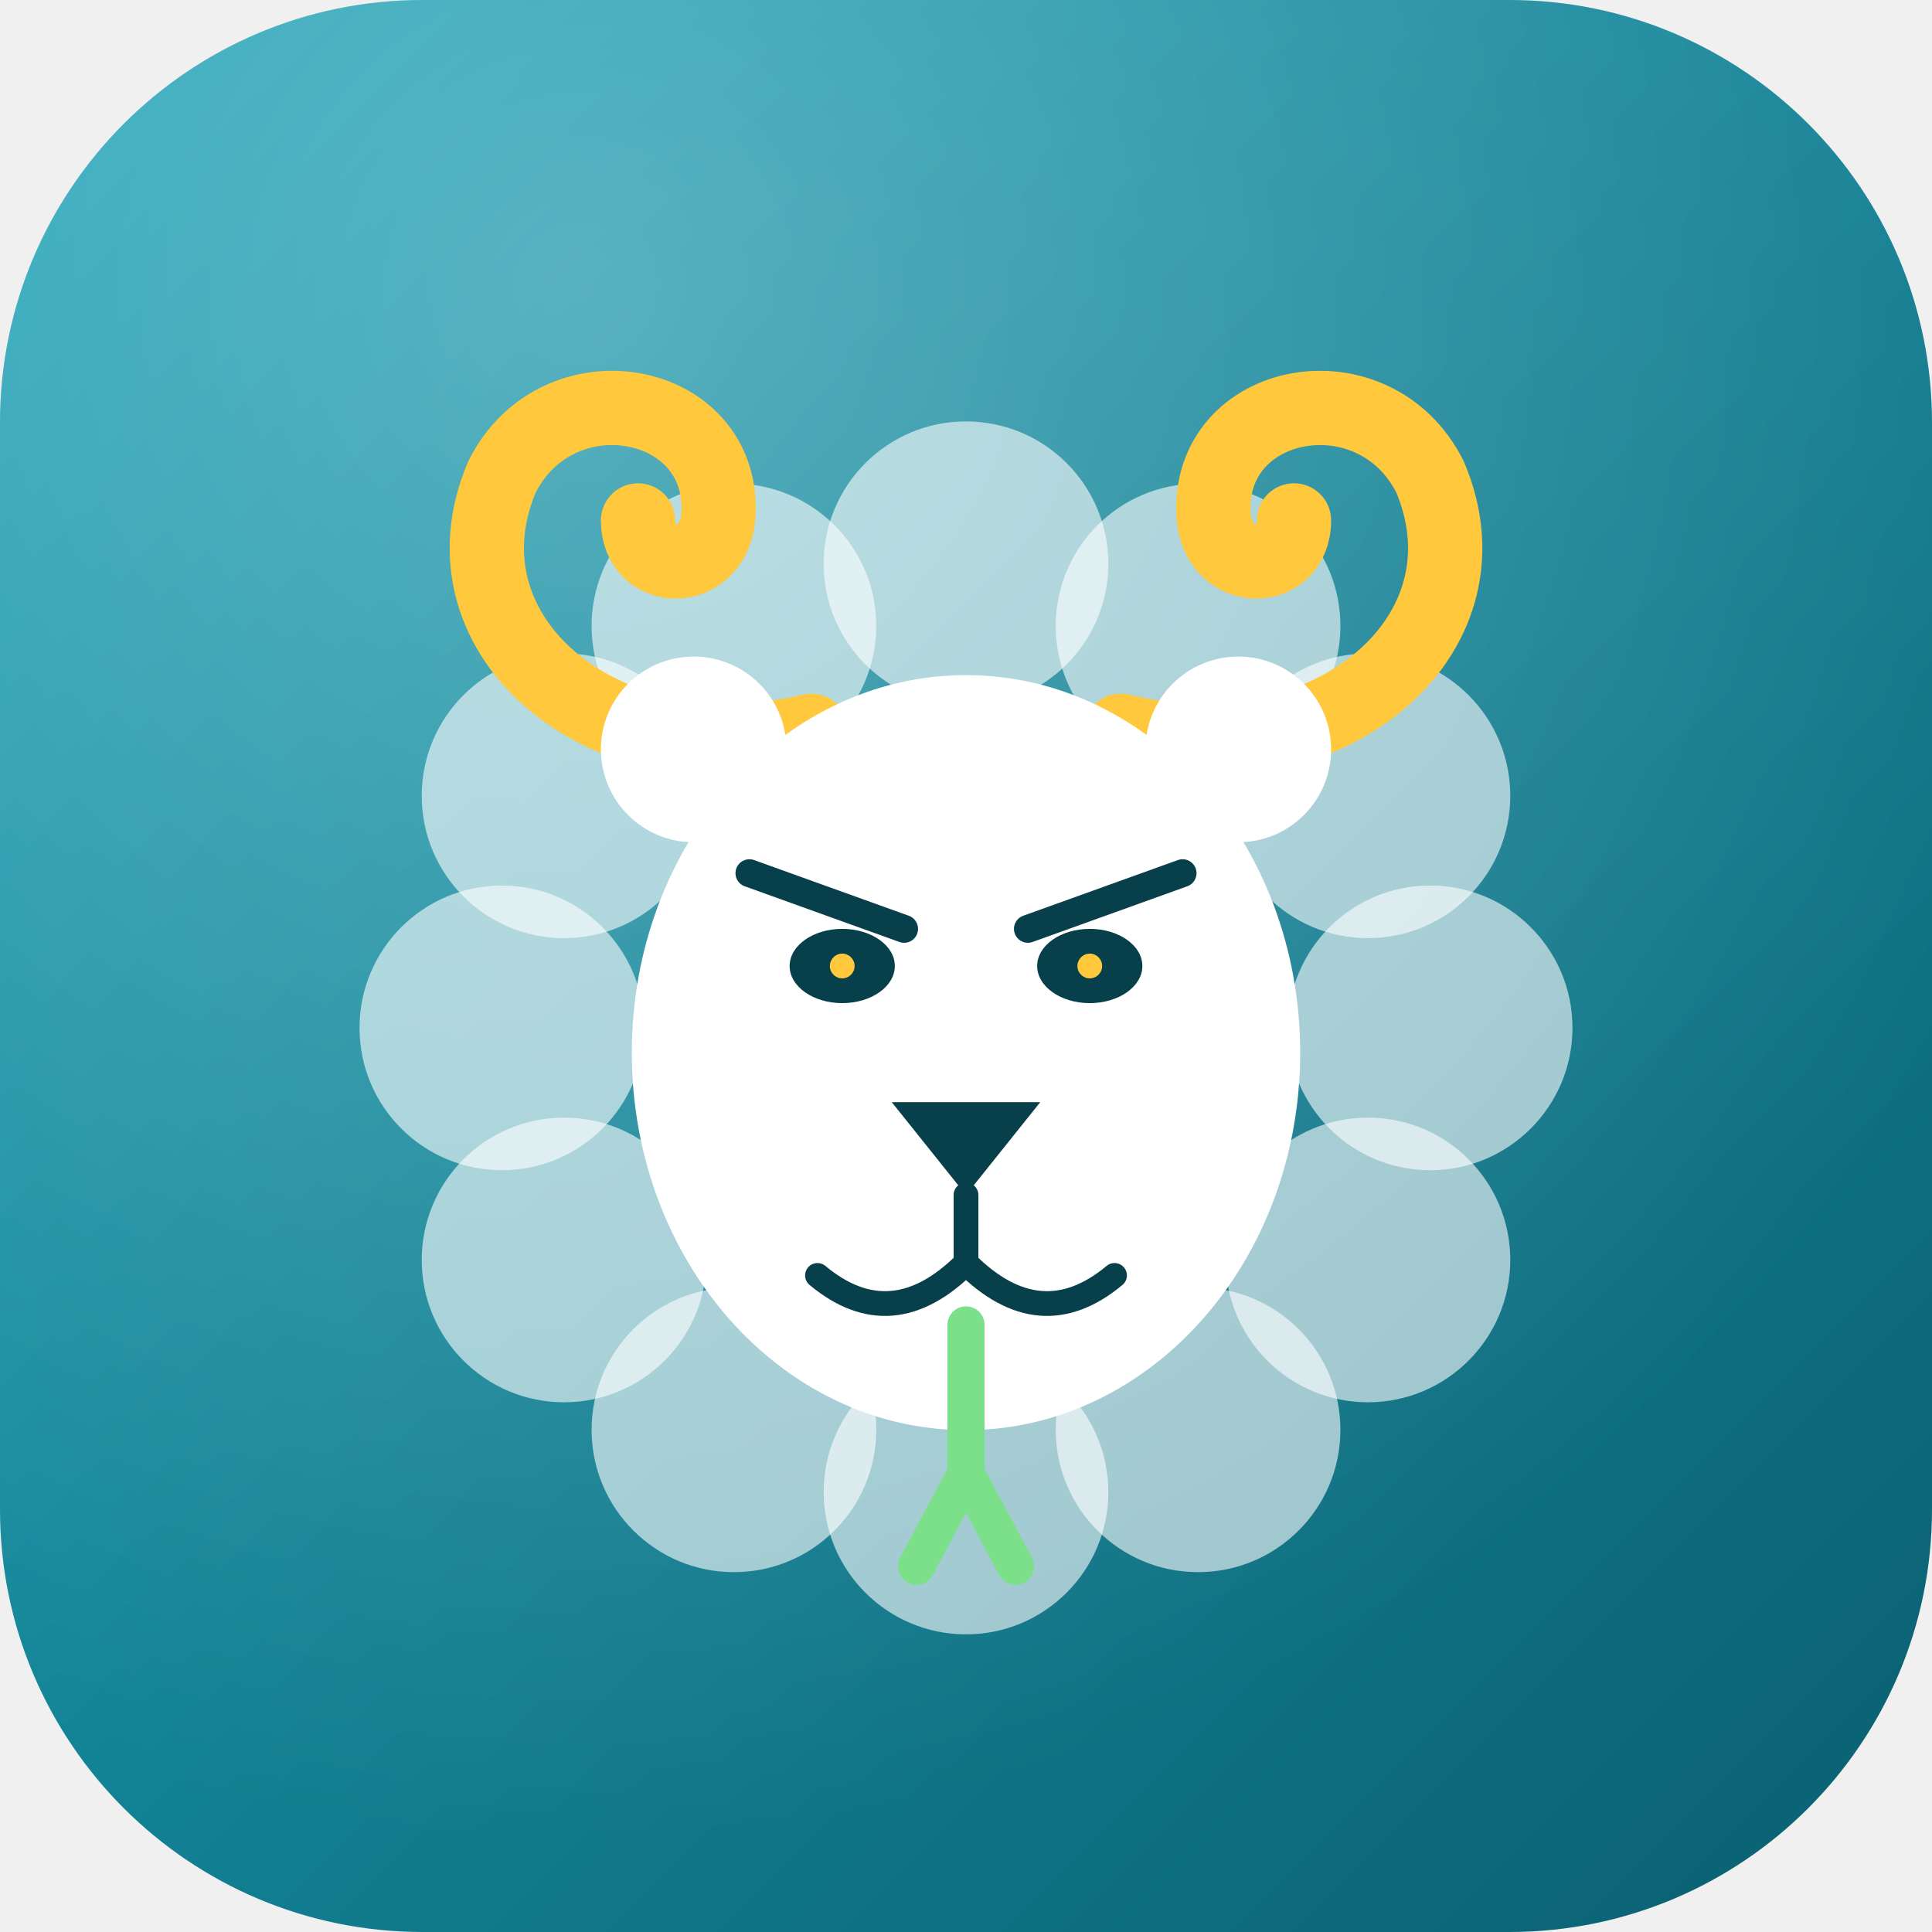
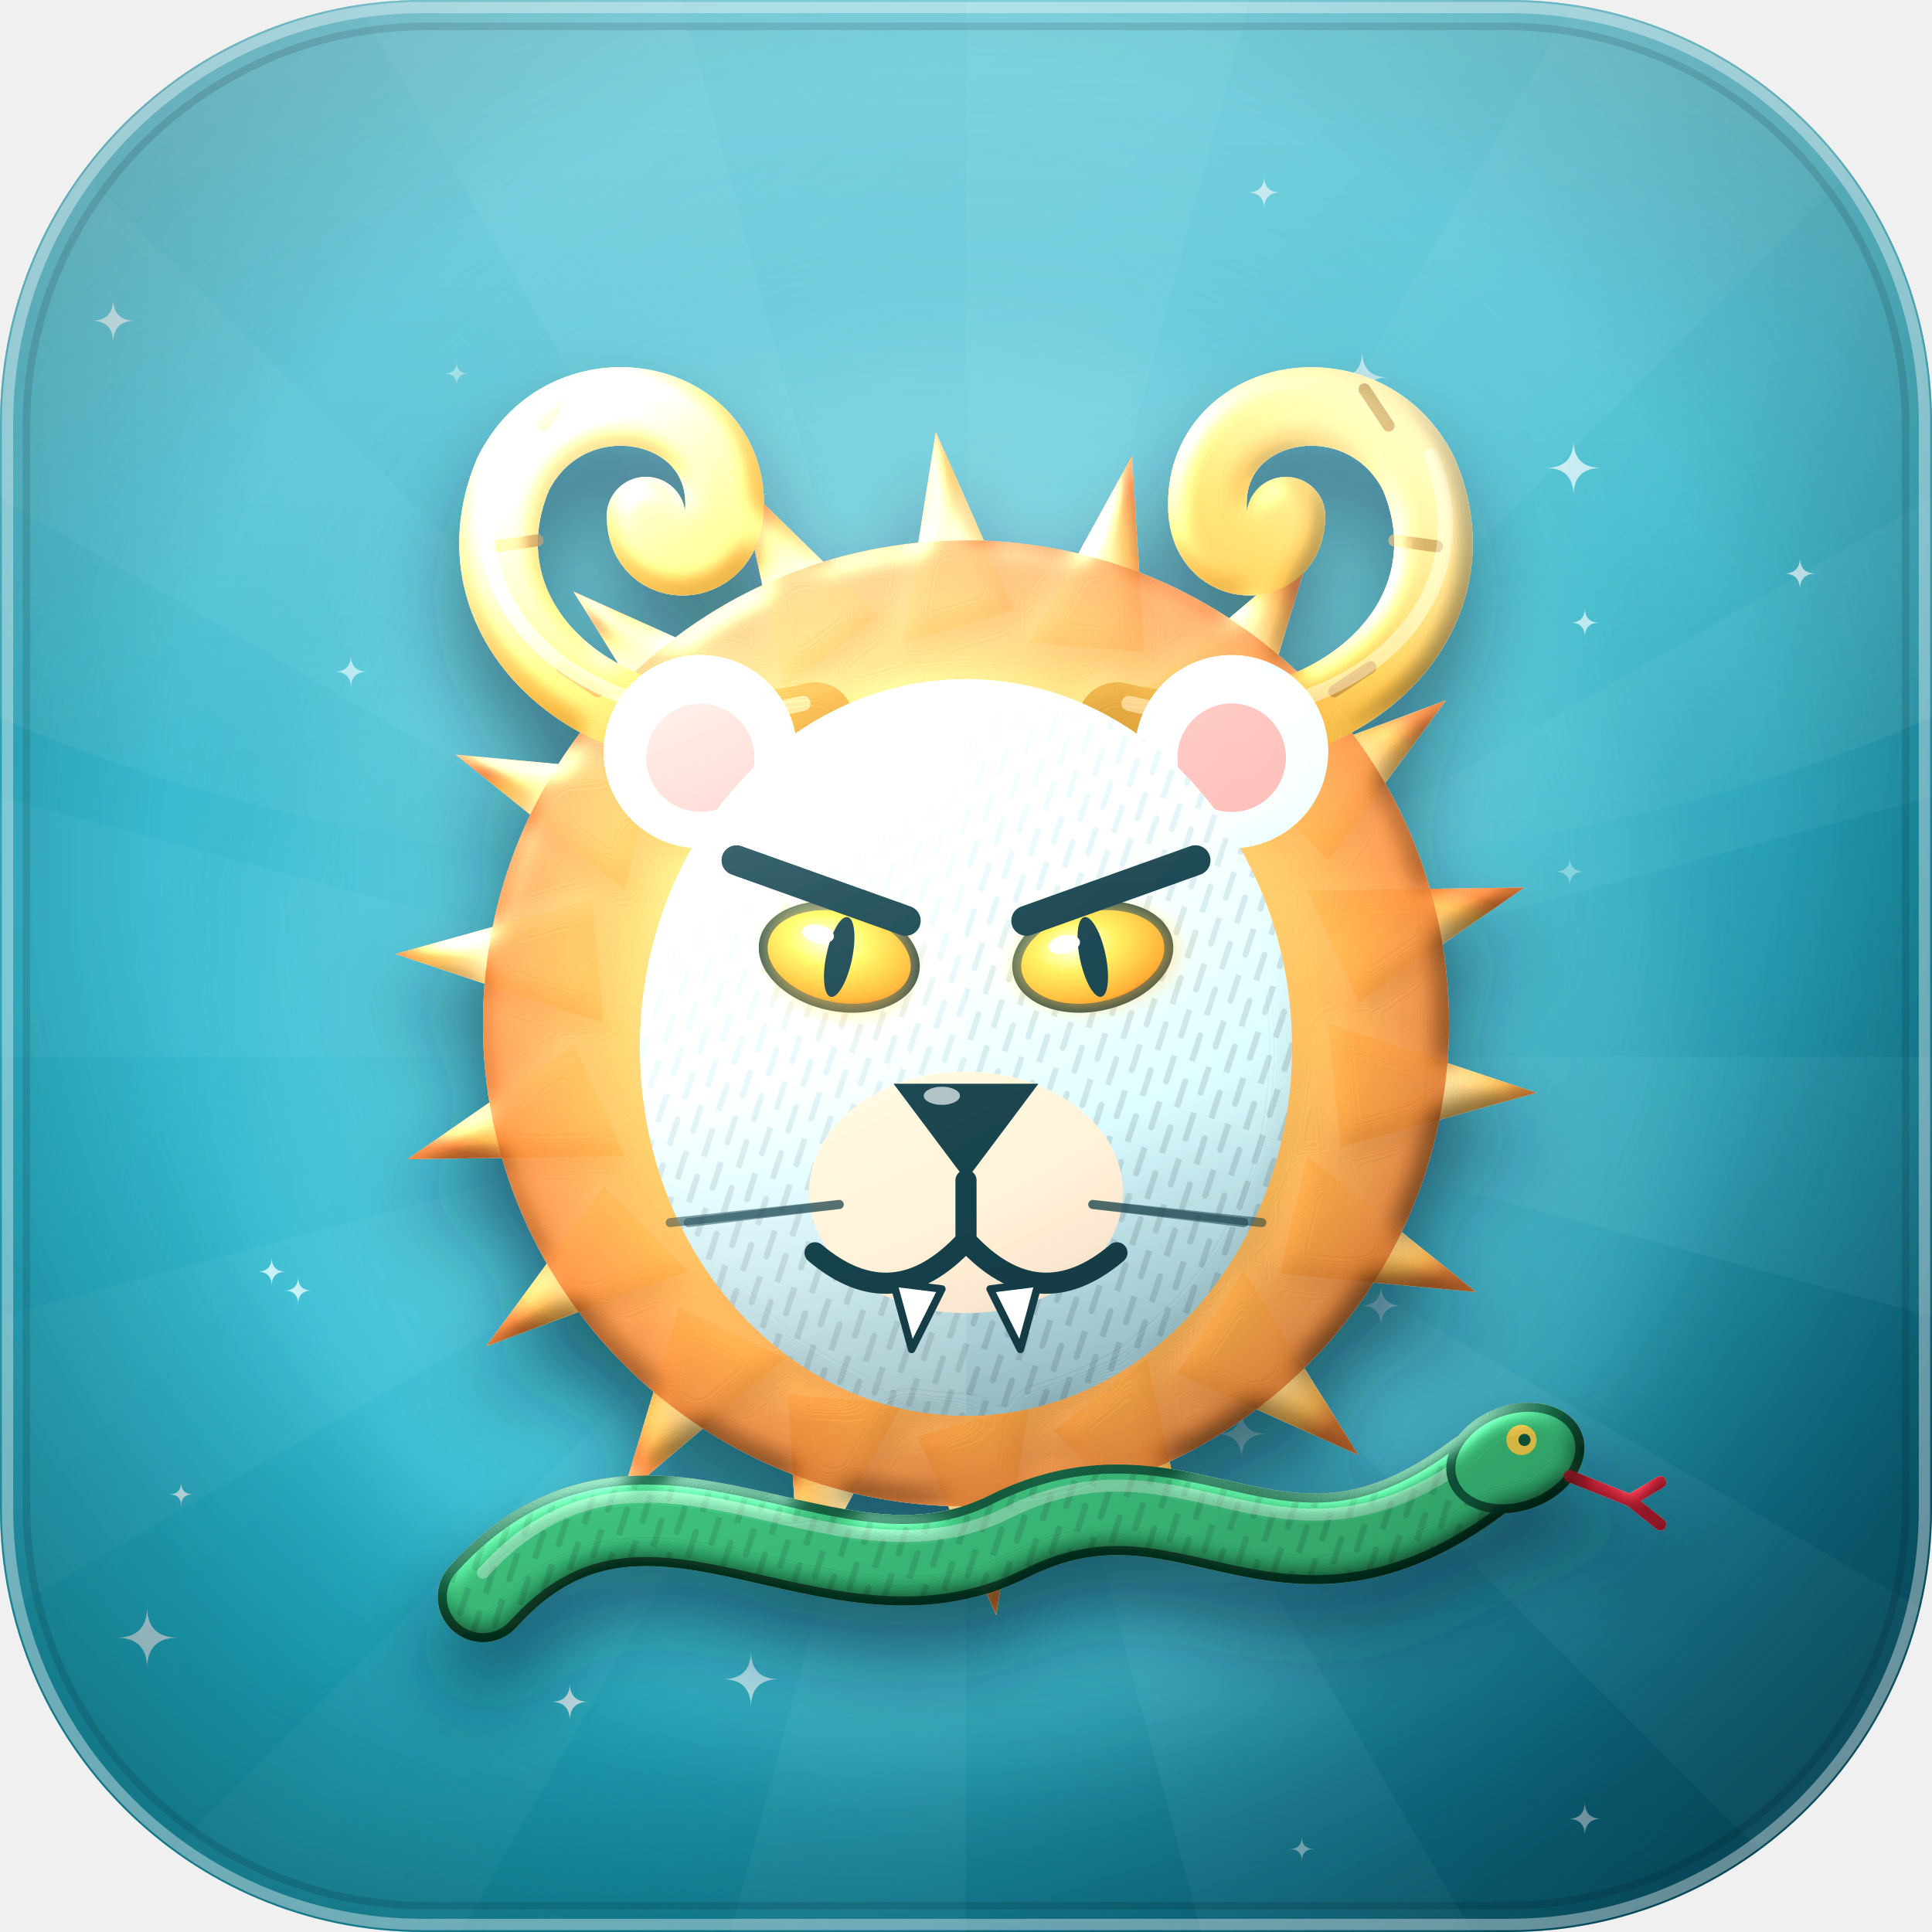
<svg xmlns="http://www.w3.org/2000/svg" viewBox="0 0 512 512" width="512" height="512" role="img" aria-label="Chimeforms">
  <defs>
    <linearGradient id="bg" x1="0" y1="0" x2="1" y2="1">
-       <stop offset="0" stop-color="#1AA3B8" />
-       <stop offset="1" stop-color="#0A5F70" />
-     </linearGradient>
-     <radialGradient id="hl" cx=".3" cy=".15" r=".8">
-       <stop offset="0" stop-color="#fff" stop-opacity=".28" />
+       <stop offset="0" stop-color="#37B9CD" />
+       <stop offset=".55" stop-color="#1CB0C6" />
+       <stop offset="1" stop-color="#064F66" />
+     </linearGradient>
+     <radialGradient id="aura" cx=".5" cy="0.45" r=".55">
+       <stop offset="0" stop-color="#99DBE5" stop-opacity=".95" />
+       <stop offset=".55" stop-color="#99DBE5" stop-opacity=".25" />
+       <stop offset="1" stop-color="#99DBE5" stop-opacity="0" />
+     </radialGradient>
+     <radialGradient id="vig" cx=".5" cy=".45" r=".75">
+       <stop offset=".55" stop-color="#03242E" stop-opacity="0" />
+       <stop offset="1" stop-color="#03242E" stop-opacity=".6" />
+     </radialGradient>
+     <linearGradient id="fw" gradientUnits="userSpaceOnUse" x1="150" y1="60" x2="360" y2="470">
+       <stop offset="0" stop-color="#FFFFFF" />
+       <stop offset=".5" stop-color="#DFF4F7" />
+       <stop offset="1" stop-color="#A4DFE8" />
+     </linearGradient>
+     <linearGradient id="shH" gradientUnits="userSpaceOnUse" x1="256" y1="0" x2="440" y2="0">
+       <stop offset="0" stop-color="#03242E" stop-opacity="0" />
+       <stop offset=".6" stop-color="#03242E" stop-opacity=".05" />
+       <stop offset="1" stop-color="#03242E" stop-opacity=".38" />
+     </linearGradient>
+     <linearGradient id="shV" gradientUnits="userSpaceOnUse" x1="0" y1="80" x2="0" y2="450">
+       <stop offset="0" stop-color="#03242E" stop-opacity="0" />
+       <stop offset=".6" stop-color="#03242E" stop-opacity="0" />
+       <stop offset="1" stop-color="#03242E" stop-opacity=".3" />
+     </linearGradient>
+     <linearGradient id="gold" x1="0" y1="0" x2="1" y2="1">
+       <stop offset="0" stop-color="#FFF1B0" />
+       <stop offset=".5" stop-color="#F5B93A" />
+       <stop offset="1" stop-color="#B8790A" />
+     </linearGradient>
+     <radialGradient id="eyeG" cx=".4" cy=".35" r=".8">
+       <stop offset="0" stop-color="#FFFBD6" />
+       <stop offset=".35" stop-color="#FFD84A" />
+       <stop offset=".8" stop-color="#FF9A1F" />
+       <stop offset="1" stop-color="#D9560B" />
+     </radialGradient>
+     <linearGradient id="fl" x1="0" y1="1" x2="0" y2="0">
+       <stop offset="0" stop-color="#FFD84A" />
+       <stop offset=".5" stop-color="#FF7A1F" />
+       <stop offset="1" stop-color="#E02F1B" stop-opacity="0" />
+     </linearGradient>
+     <linearGradient id="gloss" x1="0" y1="0" x2="0" y2="1">
+       <stop offset="0" stop-color="#fff" stop-opacity=".34" />
      <stop offset="1" stop-color="#fff" stop-opacity="0" />
-     </radialGradient>
+     </linearGradient>
+     <pattern id="tex" width="12" height="16" patternUnits="userSpaceOnUse" patternTransform="rotate(18)">
+       <path d="M3 0 V9 M9 7 V16" stroke="#000" stroke-opacity=".12" stroke-width="2" stroke-linecap="round" />
+     </pattern>
+     <filter id="glow" x="-80%" y="-80%" width="260%" height="260%">
+       <feGaussianBlur stdDeviation="6" />
+     </filter>
+     <filter id="blur4" x="-50%" y="-50%" width="200%" height="200%">
+       <feGaussianBlur stdDeviation="4" />
+     </filter>
+     <filter id="blur12" x="-50%" y="-50%" width="200%" height="200%">
+       <feGaussianBlur stdDeviation="12" />
+     </filter>
+     <filter id="sh" x="-20%" y="-20%" width="140%" height="150%">
+       <feDropShadow dx="0" dy="14" stdDeviation="11" flood-color="#03242E" flood-opacity=".6" />
+     </filter>
+     <filter id="bv" x="-5%" y="-5%" width="110%" height="110%" color-interpolation-filters="sRGB">
+       <feGaussianBlur in="SourceAlpha" stdDeviation="3.2" result="b" />
+       <feDiffuseLighting in="b" surfaceScale="6" diffuseConstant="1.5" lighting-color="#fff" result="dl">
+         <fePointLight x="110" y="20" z="300" />
+       </feDiffuseLighting>
+       <feComposite in="dl" in2="SourceAlpha" operator="in" result="dl2" />
+       <feBlend in="SourceGraphic" in2="dl2" mode="multiply" result="lit" />
+       <feSpecularLighting in="b" surfaceScale="6" specularConstant=".75" specularExponent="26" lighting-color="#fff" result="sp">
+         <fePointLight x="110" y="20" z="300" />
+       </feSpecularLighting>
+       <feComposite in="sp" in2="SourceAlpha" operator="in" result="sp2" />
+       <feComposite in="sp2" in2="lit" operator="arithmetic" k1="0" k2="1" k3="1" k4="0" />
+     </filter>
    <clipPath id="c">
      <rect width="512" height="512" rx="112" />
    </clipPath>
  </defs>
  <g clip-path="url(#c)">
    <rect width="512" height="512" fill="url(#bg)" />
-     <rect width="512" height="512" fill="url(#hl)" />
-     <g transform="translate(256 256) scale(0.82) translate(-256 -256)" stroke-linejoin="round" stroke-linecap="round">
-       <circle cx="406.0" cy="276.0" r="46" fill="#FFFFFF" opacity=".6" />
-       <circle cx="385.9" cy="351.0" r="46" fill="#FFFFFF" opacity=".6" />
-       <circle cx="331.0" cy="405.9" r="46" fill="#FFFFFF" opacity=".6" />
-       <circle cx="256.0" cy="426.0" r="46" fill="#FFFFFF" opacity=".6" />
-       <circle cx="181.0" cy="405.9" r="46" fill="#FFFFFF" opacity=".6" />
-       <circle cx="126.1" cy="351.0" r="46" fill="#FFFFFF" opacity=".6" />
-       <circle cx="106.0" cy="276.0" r="46" fill="#FFFFFF" opacity=".6" />
-       <circle cx="126.1" cy="201.0" r="46" fill="#FFFFFF" opacity=".6" />
-       <circle cx="181.0" cy="146.1" r="46" fill="#FFFFFF" opacity=".6" />
-       <circle cx="256.0" cy="126.0" r="46" fill="#FFFFFF" opacity=".6" />
-       <circle cx="331.0" cy="146.1" r="46" fill="#FFFFFF" opacity=".6" />
-       <circle cx="385.9" cy="201.0" r="46" fill="#FFFFFF" opacity=".6" />
-       <g>
-         <path d="M206 180 C140 196 84 150 106 98 C124 62 178 72 176 110 C175 130 150 130 150 112" stroke="#FFC83D" stroke-width="24" fill="none" />
+     <path d="M200 127.0 Q200 131 204.0 131 Q200 131 200 135.0 Q200 131 196.0 131 Q200 131 200 127.0Z" fill="#fff" opacity="0.85" />
+     <path d="M293 344.7 Q293 351 299.3 351 Q293 351 293 357.3 Q293 351 286.7 351 Q293 351 293 344.7Z" fill="#fff" opacity="0.56" />
+     <path d="M365 289.3 Q365 297 372.7 297 Q365 297 365 304.7 Q365 297 357.3 297 Q365 297 365 289.3Z" fill="#fff" opacity="0.71" />
+     <path d="M416 227.1 Q416 231 419.9 231 Q416 231 416 234.9 Q416 231 412.1 231 Q416 231 416 227.1Z" fill="#fff" opacity="0.43" />
+     <path d="M361 93.1 Q361 100 367.9 100 Q361 100 361 106.9 Q361 100 354.1 100 Q361 100 361 93.1Z" fill="#fff" opacity="0.69" />
+     <path d="M48 392.8 Q48 396 51.2 396 Q48 396 48 399.2 Q48 396 44.8 396 Q48 396 48 392.8Z" fill="#fff" opacity="0.83" />
+     <path d="M417 116.6 Q417 124 424.4 124 Q417 124 417 131.4 Q417 124 409.6 124 Q417 124 417 116.6Z" fill="#fff" opacity="0.75" />
+     <path d="M79 338.3 Q79 342 82.7 342 Q79 342 79 345.7 Q79 342 75.3 342 Q79 342 79 338.3Z" fill="#fff" opacity="0.85" />
+     <path d="M345 486.7 Q345 490 348.3 490 Q345 490 345 493.3 Q345 490 341.7 490 Q345 490 345 486.7Z" fill="#fff" opacity="0.52" />
+     <path d="M313 307.9 Q313 312 317.1 312 Q313 312 313 316.1 Q313 312 308.9 312 Q313 312 313 307.9Z" fill="#fff" opacity="0.84" />
+     <path d="M420 161.1 Q420 165 423.9 165 Q420 165 420 168.9 Q420 165 416.1 165 Q420 165 420 161.1Z" fill="#fff" opacity="0.72" />
+     <path d="M212 332.0 Q212 338 218.0 338 Q212 338 212 344.0 Q212 338 206.0 338 Q212 338 212 332.0Z" fill="#fff" opacity="0.57" />
+     <path d="M30 79.2 Q30 85 35.8 85 Q30 85 30 90.8 Q30 85 24.2 85 Q30 85 30 79.2Z" fill="#fff" opacity="0.75" />
+     <path d="M221 370.8 Q221 377 227.2 377 Q221 377 221 383.2 Q221 377 214.8 377 Q221 377 221 370.8Z" fill="#fff" opacity="0.83" />
+     <path d="M329 170.2 Q329 174 332.8 174 Q329 174 329 177.8 Q329 174 325.2 174 Q329 174 329 170.2Z" fill="#fff" opacity="0.39" />
+     <path d="M39 425.8 Q39 434 47.2 434 Q39 434 39 442.2 Q39 434 30.8 434 Q39 434 39 425.8Z" fill="#fff" opacity="0.76" />
+     <path d="M72 333.2 Q72 337 75.8 337 Q72 337 72 340.8 Q72 337 68.2 337 Q72 337 72 333.2Z" fill="#fff" opacity="0.84" />
+     <path d="M329 373.3 Q329 380 335.7 380 Q329 380 329 386.7 Q329 380 322.3 380 Q329 380 329 373.3Z" fill="#fff" opacity="0.58" />
+     <path d="M420 477.5 Q420 482 424.5 482 Q420 482 420 486.5 Q420 482 415.5 482 Q420 482 420 477.5Z" fill="#fff" opacity="0.59" />
+     <path d="M366 340.5 Q366 346 371.5 346 Q366 346 366 351.5 Q366 346 360.5 346 Q366 346 366 340.5Z" fill="#fff" opacity="0.6" />
+     <path d="M477 147.7 Q477 152 481.3 152 Q477 152 477 156.3 Q477 152 472.7 152 Q477 152 477 147.7Z" fill="#fff" opacity="0.73" />
+     <path d="M151 446.0 Q151 451 156.0 451 Q151 451 151 456.0 Q151 451 146.0 451 Q151 451 151 446.0Z" fill="#fff" opacity="0.86" />
+     <path d="M199 437.5 Q199 445 206.5 445 Q199 445 199 452.5 Q199 445 191.5 445 Q199 445 199 437.5Z" fill="#fff" opacity="0.75" />
+     <path d="M121 95.8 Q121 99 124.2 99 Q121 99 121 102.2 Q121 99 117.8 99 Q121 99 121 95.8Z" fill="#fff" opacity="0.45" />
+     <path d="M335 46.6 Q335 51 339.4 51 Q335 51 335 55.4 Q335 51 330.6 51 Q335 51 335 46.6Z" fill="#fff" opacity="0.66" />
+     <path d="M93 173.6 Q93 178 97.4 178 Q93 178 93 182.4 Q93 178 88.6 178 Q93 178 93 173.6Z" fill="#fff" opacity="0.72" />
+     <g fill="#9FF7FF" opacity="0.07">
+       <path d="M256 280 L776 280 L758 415Z" />
+       <path d="M256 280 L706 540 L624 648Z" />
+       <path d="M256 280 L516 730 L391 782Z" />
+       <path d="M256 280 L256 800 L121 782Z" />
+       <path d="M256 280 L-4 730 L-112 648Z" />
+       <path d="M256 280 L-194 540 L-246 415Z" />
+       <path d="M256 280 L-264 280 L-246 145Z" />
+       <path d="M256 280 L-194 20 L-112 -88Z" />
+       <path d="M256 280 L-4 -170 L121 -222Z" />
+       <path d="M256 280 L256 -240 L391 -222Z" />
+       <path d="M256 280 L516 -170 L624 -88Z" />
+       <path d="M256 280 L706 20 L758 145Z" />
+     </g>
+     <circle cx="256" cy="280" r="190" fill="#7FF0FF" opacity=".18" filter="url(#blur12)" />
+     <rect width="512" height="512" fill="url(#aura)" />
+     <rect width="512" height="512" fill="url(#vig)" />
+     <g filter="url(#sh)">
+       <g filter="url(#bv)">
+         <g transform="translate(256 252) scale(0.8) translate(-256 -256)" stroke-linejoin="round" stroke-linecap="round">
+           <defs>
+             <radialGradient id="mg">
+               <stop offset="0" stop-color="#FFE9A8" />
+               <stop offset=".7" stop-color="#FFB547" />
+               <stop offset="1" stop-color="#E5772B" />
+             </radialGradient>
+           </defs>
+           <g fill="url(#mg)" opacity=".95">
+             <path d="M376 280 L445 303 L380 321Z" />
+             <path d="M369 324 L425 369 L360 363Z" />
+             <path d="M348 362 L386 423 L326 396Z" />
+             <path d="M316 391 L331 460 L285 415Z" />
+             <path d="M277 406 L266 476 L240 417Z" />
+             <path d="M235 406 L201 468 L197 403Z" />
+             <path d="M196 391 L142 437 L161 374Z" />
+             <path d="M164 362 L97 387 L136 334Z" />
+             <path d="M143 324 L71 325 L126 287Z" />
+             <path d="M136 280 L67 257 L132 239Z" />
+             <path d="M143 236 L87 191 L152 197Z" />
+             <path d="M164 198 L126 137 L186 164Z" />
+             <path d="M196 169 L181 100 L227 145Z" />
+             <path d="M235 154 L246 84 L272 143Z" />
+             <path d="M277 154 L311 92 L315 157Z" />
+             <path d="M316 169 L370 123 L351 186Z" />
+             <path d="M348 198 L415 173 L376 226Z" />
+             <path d="M369 236 L441 235 L386 273Z" />
+           </g>
+           <circle cx="256" cy="280" r="160" fill="url(#mg)" opacity=".9" />
+           <g>
+             <path d="M206 180 C140 196 84 150 106 98 C124 62 178 72 176 110 C175 130 150 130 150 112" stroke="url(#gold)" stroke-width="26" fill="none" />
+             <path d="M190 176 l4 16" stroke="#7A4A00" stroke-width="4" opacity=".5" />
+             <path d="M156 178 l8 14" stroke="#7A4A00" stroke-width="4" opacity=".5" />
+             <path d="M122 162 l12 8" stroke="#7A4A00" stroke-width="4" opacity=".5" />
+             <path d="M100 122 l14 -2" stroke="#7A4A00" stroke-width="4" opacity=".5" />
+             <path d="M116 82 l8 -12" stroke="#7A4A00" stroke-width="4" opacity=".5" />
+             <path d="M206 180 C140 196 84 150 106 98" stroke="#fff" stroke-opacity=".35" stroke-width="5" fill="none" transform="translate(-4 -6)" />
+           </g>
+           <g transform="translate(512 0) scale(-1 1)">
+             <path d="M206 180 C140 196 84 150 106 98 C124 62 178 72 176 110 C175 130 150 130 150 112" stroke="url(#gold)" stroke-width="26" fill="none" />
+             <path d="M190 176 l4 16" stroke="#7A4A00" stroke-width="4" opacity=".5" />
+             <path d="M156 178 l8 14" stroke="#7A4A00" stroke-width="4" opacity=".5" />
+             <path d="M122 162 l12 8" stroke="#7A4A00" stroke-width="4" opacity=".5" />
+             <path d="M100 122 l14 -2" stroke="#7A4A00" stroke-width="4" opacity=".5" />
+             <path d="M116 82 l8 -12" stroke="#7A4A00" stroke-width="4" opacity=".5" />
+             <path d="M206 180 C140 196 84 150 106 98" stroke="#fff" stroke-opacity=".35" stroke-width="5" fill="none" transform="translate(-4 -6)" />
+           </g>
+           <circle cx="168" cy="190" r="32" fill="url(#fw)" />
+           <circle cx="344" cy="190" r="32" fill="url(#fw)" />
+           <circle cx="168" cy="192" r="18" fill="#F4A6A0" />
+           <circle cx="344" cy="192" r="18" fill="#F4A6A0" />
+           <ellipse cx="256" cy="288" rx="108" ry="122" fill="url(#fw)" />
+           <ellipse cx="256" cy="288" rx="108" ry="122" fill="url(#tex)" />
+           <ellipse cx="256" cy="288" rx="108" ry="122" fill="url(#shV)" />
+           <path d="M256 288 m-108 0 a108 122 0 0 1 108 -122 v244 a108 122 0 0 1 -108 -122Z" fill="#fff" opacity=".12" />
+           <ellipse cx="256" cy="336" rx="52" ry="40" fill="#F4E1C8" />
+           <g transform="translate(214 258) rotate(12)">
+             <ellipse rx="27" ry="18" fill="#05303A" />
+             <ellipse rx="24" ry="15" fill="url(#eyeG)" filter="url(#glow)" />
+             <ellipse rx="24" ry="15" fill="url(#eyeG)" />
+             <ellipse rx="4.3" ry="13.5" fill="#05303A" />
+             <ellipse cx="-8.4" cy="-6.0" rx="5.3" ry="3.0" fill="#fff" opacity=".9" />
+           </g>
+           <g transform="translate(298 258) rotate(-12)">
+             <ellipse rx="27" ry="18" fill="#05303A" />
+             <ellipse rx="24" ry="15" fill="url(#eyeG)" filter="url(#glow)" />
+             <ellipse rx="24" ry="15" fill="url(#eyeG)" />
+             <ellipse rx="4.3" ry="13.5" fill="#05303A" />
+             <ellipse cx="-8.4" cy="-6.0" rx="5.3" ry="3.0" fill="#fff" opacity=".9" />
+           </g>
+           <path d="M180 226 L236 246 M332 226 L276 246" stroke="#05303A" stroke-width="10" />
+           <path d="M232 300 H280 L256 332Z" fill="#05303A" />
+           <ellipse cx="248" cy="304" rx="6" ry="3" fill="#fff" opacity=".6" />
+           <path d="M256 332 V352 M256 352 Q232 378 206 356 M256 352 Q280 378 306 356" fill="none" stroke="#05303A" stroke-width="7" stroke-opacity="1" />
+           <path d="M232 366 L238 388 L248 368Z M280 366 L274 388 L264 368Z" fill="#fff" stroke="#05303A" stroke-width="2.5" />
+           <path d="M214 340 L164 346" fill="none" stroke="#05303A" stroke-width="3" stroke-opacity="0.5" />
+           <path d="M214 340 L158 346" fill="none" stroke="#05303A" stroke-width="3" stroke-opacity="0.5" />
+           <path d="M298 340 L348 346" fill="none" stroke="#05303A" stroke-width="3" stroke-opacity="0.5" />
+           <path d="M298 340 L354 346" fill="none" stroke="#05303A" stroke-width="3" stroke-opacity="0.5" />
+           <path d="M96 470 C150 410 210 480 270 450 C330 420 360 480 426 430" stroke="#0C5A3A" stroke-width="30" fill="none" />
+           <path d="M96 470 C150 410 210 480 270 450 C330 420 360 480 426 430" stroke="#37C47A" stroke-width="24" fill="none" />
+           <path d="M96 470 C150 410 210 480 270 450 C330 420 360 480 426 430" stroke="url(#tex)" stroke-width="24" fill="none" />
+           <path d="M96 462 C150 402 210 472 270 442 C330 412 360 472 426 422" stroke="#fff" stroke-opacity=".35" stroke-width="4" fill="none" />
+           <ellipse cx="438" cy="424" rx="22" ry="16" fill="#37C47A" stroke="#0C5A3A" stroke-width="3" transform="rotate(-20 438 424)" />
+           <circle cx="440" cy="418" r="5" fill="#FFD84A" />
+           <circle cx="441" cy="418" r="2" fill="#0C5A3A" />
+           <path d="M456 430 L476 438 L486 432 M476 438 L486 446" stroke="#E0243B" stroke-width="4" fill="none" />
+         </g>
      </g>
-       <g transform="translate(512 0) scale(-1 1)">
-         <path d="M206 180 C140 196 84 150 106 98 C124 62 178 72 176 110 C175 130 150 130 150 112" stroke="#FFC83D" stroke-width="24" fill="none" />
-       </g>
-       <circle cx="168" cy="186" r="30" fill="#FFFFFF" />
-       <circle cx="344" cy="186" r="30" fill="#FFFFFF" />
-       <ellipse cx="256" cy="284" rx="108" ry="122" fill="#FFFFFF" />
-       <ellipse cx="216" cy="256" rx="17" ry="12" fill="#073F4A" />
-       <ellipse cx="296" cy="256" rx="17" ry="12" fill="#073F4A" />
-       <circle cx="216" cy="256" r="4" fill="#FFC83D" />
-       <circle cx="296" cy="256" r="4" fill="#FFC83D" />
-       <path d="M186 226 L236 244 M326 226 L276 244" stroke="#073F4A" stroke-width="9" />
-       <path d="M232 300 H280 L256 330Z" fill="#073F4A" />
-       <path d="M256 330 V352 M256 352 Q232 376 208 356 M256 352 Q280 376 304 356" stroke="#073F4A" stroke-width="8" fill="none" />
-       <path d="M256 372 V420 L240 450 M256 420 L272 450" stroke="#7CE08A" stroke-width="12" fill="none" />
    </g>
+     <path d="M0 0 H512 V190 C380 250 132 250 0 190Z" fill="url(#gloss)" />
+     <rect x="2" y="2" width="508" height="508" rx="110" fill="none" stroke="#fff" stroke-opacity=".38" stroke-width="3" />
+     <rect x="7" y="7" width="498" height="498" rx="106" fill="none" stroke="#000" stroke-opacity=".12" stroke-width="2" />
  </g>
</svg>
